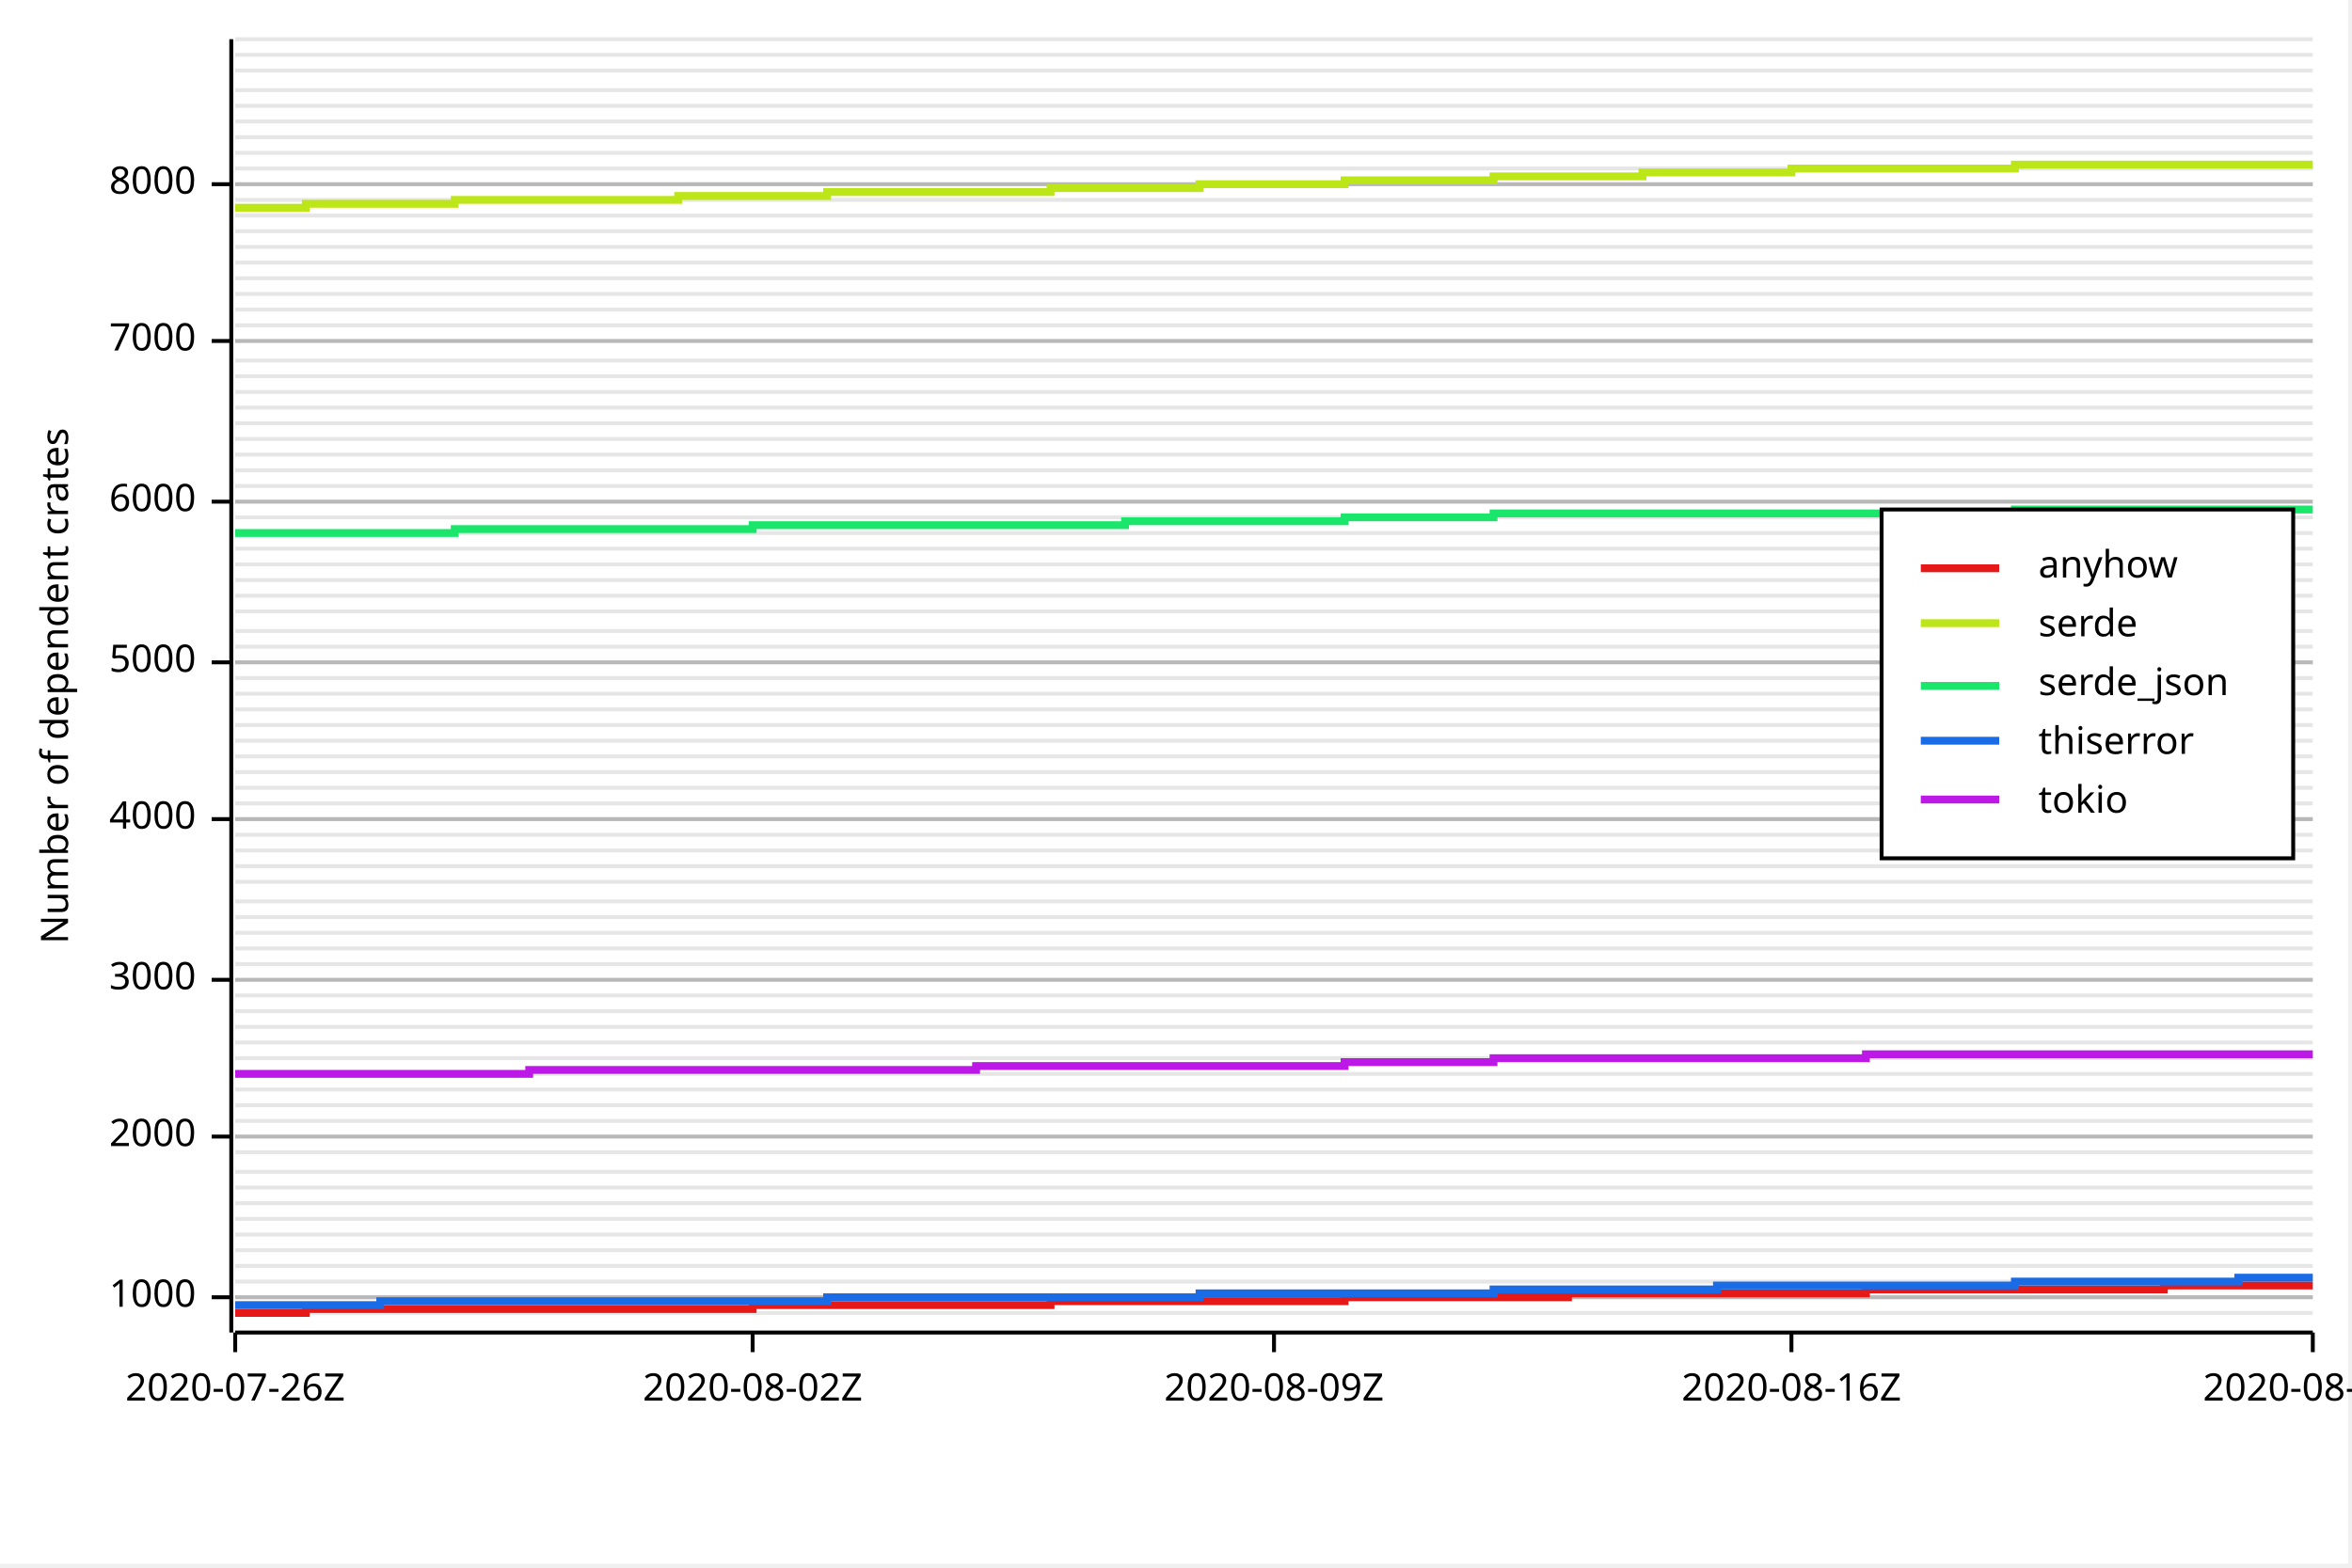
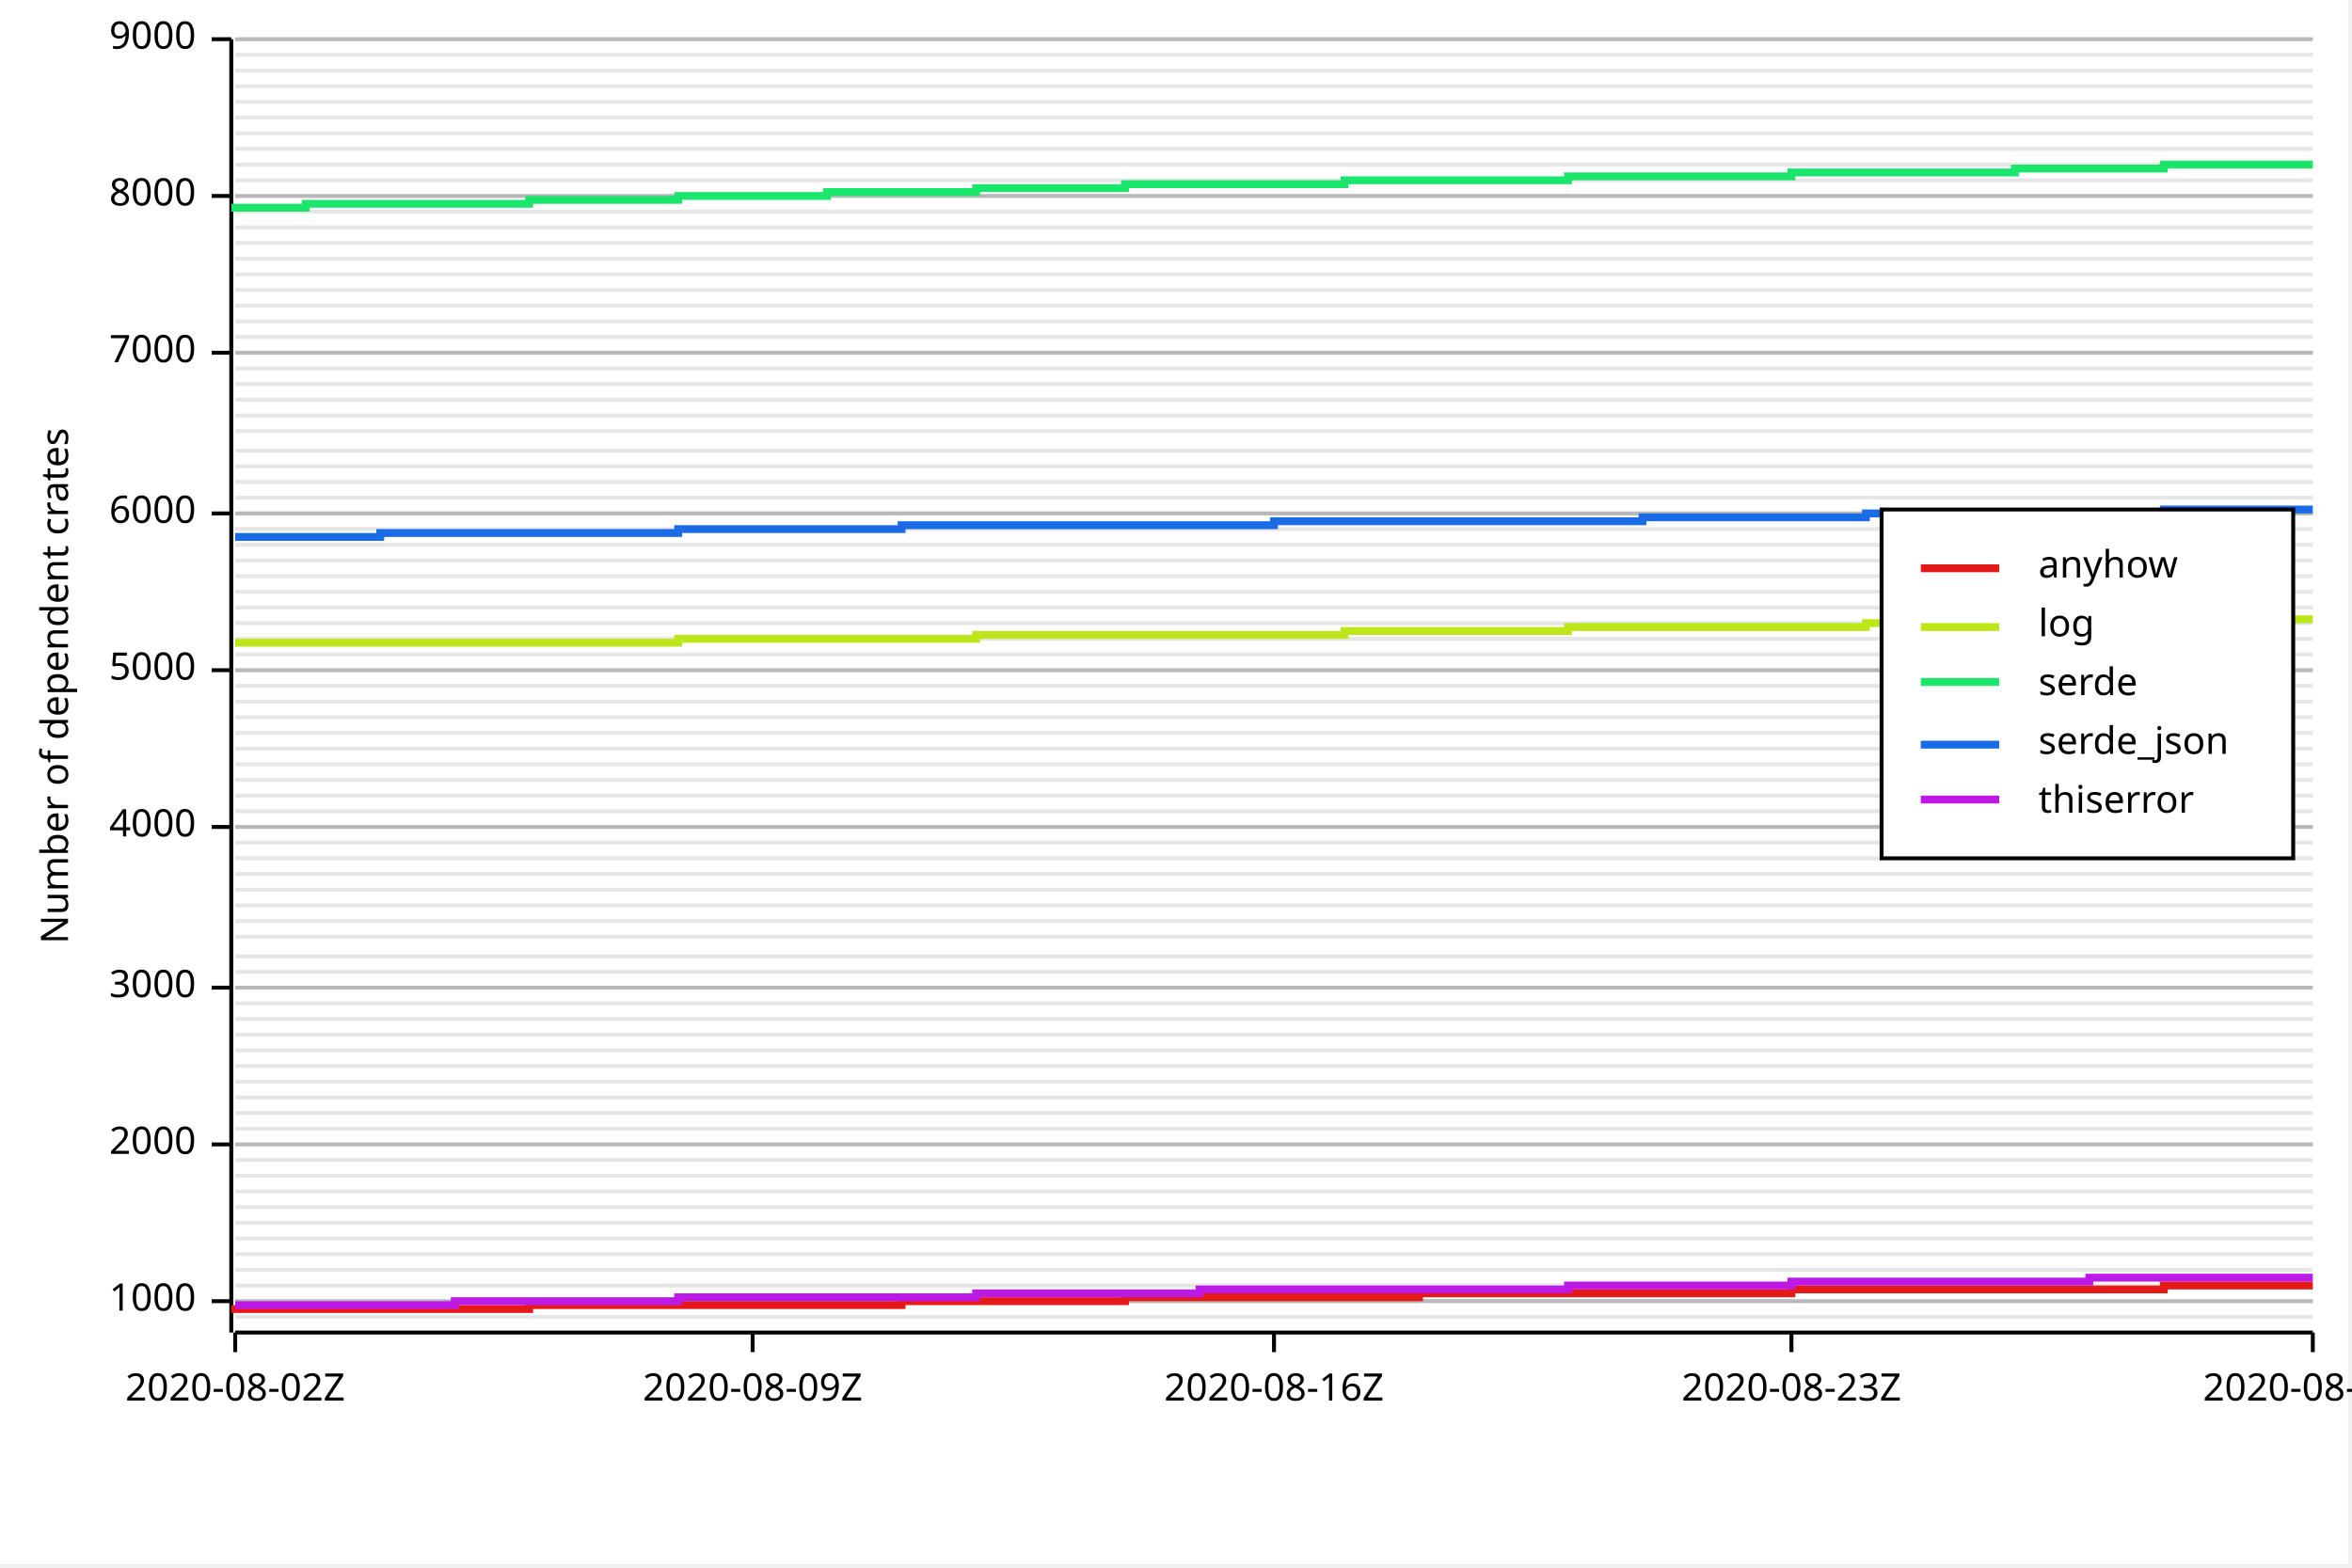
<svg xmlns="http://www.w3.org/2000/svg" width="600" height="400">
  <rect x="0" y="0" width="599" height="399" opacity="1" fill="#FFFFFF" stroke="none" />
-   <line opacity="0.1" stroke="#000000" stroke-width="1" x1="60" y1="335" x2="590" y2="335" />
-   <line opacity="0.1" stroke="#000000" stroke-width="1" x1="60" y1="331" x2="590" y2="331" />
-   <line opacity="0.1" stroke="#000000" stroke-width="1" x1="60" y1="327" x2="590" y2="327" />
-   <line opacity="0.1" stroke="#000000" stroke-width="1" x1="60" y1="323" x2="590" y2="323" />
-   <line opacity="0.1" stroke="#000000" stroke-width="1" x1="60" y1="319" x2="590" y2="319" />
-   <line opacity="0.1" stroke="#000000" stroke-width="1" x1="60" y1="315" x2="590" y2="315" />
-   <line opacity="0.1" stroke="#000000" stroke-width="1" x1="60" y1="311" x2="590" y2="311" />
-   <line opacity="0.1" stroke="#000000" stroke-width="1" x1="60" y1="307" x2="590" y2="307" />
-   <line opacity="0.1" stroke="#000000" stroke-width="1" x1="60" y1="303" x2="590" y2="303" />
-   <line opacity="0.1" stroke="#000000" stroke-width="1" x1="60" y1="299" x2="590" y2="299" />
-   <line opacity="0.1" stroke="#000000" stroke-width="1" x1="60" y1="294" x2="590" y2="294" />
-   <line opacity="0.1" stroke="#000000" stroke-width="1" x1="60" y1="290" x2="590" y2="290" />
-   <line opacity="0.1" stroke="#000000" stroke-width="1" x1="60" y1="286" x2="590" y2="286" />
-   <line opacity="0.1" stroke="#000000" stroke-width="1" x1="60" y1="282" x2="590" y2="282" />
-   <line opacity="0.1" stroke="#000000" stroke-width="1" x1="60" y1="278" x2="590" y2="278" />
-   <line opacity="0.1" stroke="#000000" stroke-width="1" x1="60" y1="274" x2="590" y2="274" />
-   <line opacity="0.1" stroke="#000000" stroke-width="1" x1="60" y1="270" x2="590" y2="270" />
-   <line opacity="0.1" stroke="#000000" stroke-width="1" x1="60" y1="266" x2="590" y2="266" />
-   <line opacity="0.1" stroke="#000000" stroke-width="1" x1="60" y1="262" x2="590" y2="262" />
-   <line opacity="0.1" stroke="#000000" stroke-width="1" x1="60" y1="258" x2="590" y2="258" />
-   <line opacity="0.1" stroke="#000000" stroke-width="1" x1="60" y1="254" x2="590" y2="254" />
-   <line opacity="0.1" stroke="#000000" stroke-width="1" x1="60" y1="250" x2="590" y2="250" />
-   <line opacity="0.1" stroke="#000000" stroke-width="1" x1="60" y1="246" x2="590" y2="246" />
-   <line opacity="0.1" stroke="#000000" stroke-width="1" x1="60" y1="242" x2="590" y2="242" />
-   <line opacity="0.1" stroke="#000000" stroke-width="1" x1="60" y1="238" x2="590" y2="238" />
-   <line opacity="0.1" stroke="#000000" stroke-width="1" x1="60" y1="234" x2="590" y2="234" />
-   <line opacity="0.1" stroke="#000000" stroke-width="1" x1="60" y1="230" x2="590" y2="230" />
-   <line opacity="0.1" stroke="#000000" stroke-width="1" x1="60" y1="225" x2="590" y2="225" />
-   <line opacity="0.1" stroke="#000000" stroke-width="1" x1="60" y1="221" x2="590" y2="221" />
-   <line opacity="0.1" stroke="#000000" stroke-width="1" x1="60" y1="217" x2="590" y2="217" />
-   <line opacity="0.1" stroke="#000000" stroke-width="1" x1="60" y1="213" x2="590" y2="213" />
-   <line opacity="0.1" stroke="#000000" stroke-width="1" x1="60" y1="209" x2="590" y2="209" />
-   <line opacity="0.1" stroke="#000000" stroke-width="1" x1="60" y1="205" x2="590" y2="205" />
-   <line opacity="0.1" stroke="#000000" stroke-width="1" x1="60" y1="201" x2="590" y2="201" />
-   <line opacity="0.1" stroke="#000000" stroke-width="1" x1="60" y1="197" x2="590" y2="197" />
-   <line opacity="0.1" stroke="#000000" stroke-width="1" x1="60" y1="193" x2="590" y2="193" />
-   <line opacity="0.1" stroke="#000000" stroke-width="1" x1="60" y1="189" x2="590" y2="189" />
-   <line opacity="0.1" stroke="#000000" stroke-width="1" x1="60" y1="185" x2="590" y2="185" />
-   <line opacity="0.1" stroke="#000000" stroke-width="1" x1="60" y1="181" x2="590" y2="181" />
-   <line opacity="0.1" stroke="#000000" stroke-width="1" x1="60" y1="177" x2="590" y2="177" />
-   <line opacity="0.1" stroke="#000000" stroke-width="1" x1="60" y1="173" x2="590" y2="173" />
-   <line opacity="0.1" stroke="#000000" stroke-width="1" x1="60" y1="169" x2="590" y2="169" />
-   <line opacity="0.1" stroke="#000000" stroke-width="1" x1="60" y1="165" x2="590" y2="165" />
-   <line opacity="0.1" stroke="#000000" stroke-width="1" x1="60" y1="161" x2="590" y2="161" />
-   <line opacity="0.1" stroke="#000000" stroke-width="1" x1="60" y1="156" x2="590" y2="156" />
-   <line opacity="0.1" stroke="#000000" stroke-width="1" x1="60" y1="152" x2="590" y2="152" />
-   <line opacity="0.1" stroke="#000000" stroke-width="1" x1="60" y1="148" x2="590" y2="148" />
-   <line opacity="0.1" stroke="#000000" stroke-width="1" x1="60" y1="144" x2="590" y2="144" />
-   <line opacity="0.1" stroke="#000000" stroke-width="1" x1="60" y1="140" x2="590" y2="140" />
-   <line opacity="0.1" stroke="#000000" stroke-width="1" x1="60" y1="136" x2="590" y2="136" />
-   <line opacity="0.1" stroke="#000000" stroke-width="1" x1="60" y1="132" x2="590" y2="132" />
-   <line opacity="0.1" stroke="#000000" stroke-width="1" x1="60" y1="128" x2="590" y2="128" />
-   <line opacity="0.1" stroke="#000000" stroke-width="1" x1="60" y1="124" x2="590" y2="124" />
-   <line opacity="0.1" stroke="#000000" stroke-width="1" x1="60" y1="120" x2="590" y2="120" />
-   <line opacity="0.1" stroke="#000000" stroke-width="1" x1="60" y1="116" x2="590" y2="116" />
-   <line opacity="0.1" stroke="#000000" stroke-width="1" x1="60" y1="112" x2="590" y2="112" />
-   <line opacity="0.1" stroke="#000000" stroke-width="1" x1="60" y1="108" x2="590" y2="108" />
-   <line opacity="0.1" stroke="#000000" stroke-width="1" x1="60" y1="104" x2="590" y2="104" />
-   <line opacity="0.1" stroke="#000000" stroke-width="1" x1="60" y1="100" x2="590" y2="100" />
-   <line opacity="0.1" stroke="#000000" stroke-width="1" x1="60" y1="96" x2="590" y2="96" />
-   <line opacity="0.1" stroke="#000000" stroke-width="1" x1="60" y1="92" x2="590" y2="92" />
-   <line opacity="0.1" stroke="#000000" stroke-width="1" x1="60" y1="87" x2="590" y2="87" />
-   <line opacity="0.1" stroke="#000000" stroke-width="1" x1="60" y1="83" x2="590" y2="83" />
-   <line opacity="0.1" stroke="#000000" stroke-width="1" x1="60" y1="79" x2="590" y2="79" />
-   <line opacity="0.1" stroke="#000000" stroke-width="1" x1="60" y1="75" x2="590" y2="75" />
-   <line opacity="0.1" stroke="#000000" stroke-width="1" x1="60" y1="71" x2="590" y2="71" />
-   <line opacity="0.1" stroke="#000000" stroke-width="1" x1="60" y1="67" x2="590" y2="67" />
-   <line opacity="0.1" stroke="#000000" stroke-width="1" x1="60" y1="63" x2="590" y2="63" />
-   <line opacity="0.1" stroke="#000000" stroke-width="1" x1="60" y1="59" x2="590" y2="59" />
-   <line opacity="0.1" stroke="#000000" stroke-width="1" x1="60" y1="55" x2="590" y2="55" />
-   <line opacity="0.1" stroke="#000000" stroke-width="1" x1="60" y1="51" x2="590" y2="51" />
-   <line opacity="0.1" stroke="#000000" stroke-width="1" x1="60" y1="47" x2="590" y2="47" />
-   <line opacity="0.1" stroke="#000000" stroke-width="1" x1="60" y1="43" x2="590" y2="43" />
-   <line opacity="0.1" stroke="#000000" stroke-width="1" x1="60" y1="39" x2="590" y2="39" />
-   <line opacity="0.1" stroke="#000000" stroke-width="1" x1="60" y1="35" x2="590" y2="35" />
-   <line opacity="0.1" stroke="#000000" stroke-width="1" x1="60" y1="31" x2="590" y2="31" />
-   <line opacity="0.1" stroke="#000000" stroke-width="1" x1="60" y1="27" x2="590" y2="27" />
-   <line opacity="0.1" stroke="#000000" stroke-width="1" x1="60" y1="23" x2="590" y2="23" />
+   <line opacity="0.1" stroke="#000000" stroke-width="1" x1="60" y1="336" x2="590" y2="336" />
+   <line opacity="0.1" stroke="#000000" stroke-width="1" x1="60" y1="332" x2="590" y2="332" />
+   <line opacity="0.1" stroke="#000000" stroke-width="1" x1="60" y1="328" x2="590" y2="328" />
+   <line opacity="0.1" stroke="#000000" stroke-width="1" x1="60" y1="324" x2="590" y2="324" />
+   <line opacity="0.1" stroke="#000000" stroke-width="1" x1="60" y1="320" x2="590" y2="320" />
+   <line opacity="0.1" stroke="#000000" stroke-width="1" x1="60" y1="316" x2="590" y2="316" />
+   <line opacity="0.1" stroke="#000000" stroke-width="1" x1="60" y1="312" x2="590" y2="312" />
+   <line opacity="0.1" stroke="#000000" stroke-width="1" x1="60" y1="308" x2="590" y2="308" />
+   <line opacity="0.1" stroke="#000000" stroke-width="1" x1="60" y1="304" x2="590" y2="304" />
+   <line opacity="0.1" stroke="#000000" stroke-width="1" x1="60" y1="300" x2="590" y2="300" />
+   <line opacity="0.1" stroke="#000000" stroke-width="1" x1="60" y1="296" x2="590" y2="296" />
+   <line opacity="0.1" stroke="#000000" stroke-width="1" x1="60" y1="292" x2="590" y2="292" />
+   <line opacity="0.1" stroke="#000000" stroke-width="1" x1="60" y1="288" x2="590" y2="288" />
+   <line opacity="0.1" stroke="#000000" stroke-width="1" x1="60" y1="284" x2="590" y2="284" />
+   <line opacity="0.1" stroke="#000000" stroke-width="1" x1="60" y1="280" x2="590" y2="280" />
+   <line opacity="0.1" stroke="#000000" stroke-width="1" x1="60" y1="276" x2="590" y2="276" />
+   <line opacity="0.1" stroke="#000000" stroke-width="1" x1="60" y1="272" x2="590" y2="272" />
+   <line opacity="0.1" stroke="#000000" stroke-width="1" x1="60" y1="268" x2="590" y2="268" />
+   <line opacity="0.1" stroke="#000000" stroke-width="1" x1="60" y1="264" x2="590" y2="264" />
+   <line opacity="0.1" stroke="#000000" stroke-width="1" x1="60" y1="260" x2="590" y2="260" />
+   <line opacity="0.1" stroke="#000000" stroke-width="1" x1="60" y1="256" x2="590" y2="256" />
+   <line opacity="0.1" stroke="#000000" stroke-width="1" x1="60" y1="252" x2="590" y2="252" />
+   <line opacity="0.1" stroke="#000000" stroke-width="1" x1="60" y1="248" x2="590" y2="248" />
+   <line opacity="0.1" stroke="#000000" stroke-width="1" x1="60" y1="244" x2="590" y2="244" />
+   <line opacity="0.1" stroke="#000000" stroke-width="1" x1="60" y1="239" x2="590" y2="239" />
+   <line opacity="0.1" stroke="#000000" stroke-width="1" x1="60" y1="235" x2="590" y2="235" />
+   <line opacity="0.1" stroke="#000000" stroke-width="1" x1="60" y1="231" x2="590" y2="231" />
+   <line opacity="0.1" stroke="#000000" stroke-width="1" x1="60" y1="227" x2="590" y2="227" />
+   <line opacity="0.1" stroke="#000000" stroke-width="1" x1="60" y1="223" x2="590" y2="223" />
+   <line opacity="0.1" stroke="#000000" stroke-width="1" x1="60" y1="219" x2="590" y2="219" />
+   <line opacity="0.1" stroke="#000000" stroke-width="1" x1="60" y1="215" x2="590" y2="215" />
+   <line opacity="0.1" stroke="#000000" stroke-width="1" x1="60" y1="211" x2="590" y2="211" />
+   <line opacity="0.1" stroke="#000000" stroke-width="1" x1="60" y1="207" x2="590" y2="207" />
+   <line opacity="0.1" stroke="#000000" stroke-width="1" x1="60" y1="203" x2="590" y2="203" />
+   <line opacity="0.1" stroke="#000000" stroke-width="1" x1="60" y1="199" x2="590" y2="199" />
+   <line opacity="0.1" stroke="#000000" stroke-width="1" x1="60" y1="195" x2="590" y2="195" />
+   <line opacity="0.1" stroke="#000000" stroke-width="1" x1="60" y1="191" x2="590" y2="191" />
+   <line opacity="0.1" stroke="#000000" stroke-width="1" x1="60" y1="187" x2="590" y2="187" />
+   <line opacity="0.1" stroke="#000000" stroke-width="1" x1="60" y1="183" x2="590" y2="183" />
+   <line opacity="0.1" stroke="#000000" stroke-width="1" x1="60" y1="179" x2="590" y2="179" />
+   <line opacity="0.1" stroke="#000000" stroke-width="1" x1="60" y1="175" x2="590" y2="175" />
+   <line opacity="0.1" stroke="#000000" stroke-width="1" x1="60" y1="171" x2="590" y2="171" />
+   <line opacity="0.1" stroke="#000000" stroke-width="1" x1="60" y1="167" x2="590" y2="167" />
+   <line opacity="0.1" stroke="#000000" stroke-width="1" x1="60" y1="163" x2="590" y2="163" />
+   <line opacity="0.1" stroke="#000000" stroke-width="1" x1="60" y1="159" x2="590" y2="159" />
+   <line opacity="0.1" stroke="#000000" stroke-width="1" x1="60" y1="155" x2="590" y2="155" />
+   <line opacity="0.1" stroke="#000000" stroke-width="1" x1="60" y1="151" x2="590" y2="151" />
+   <line opacity="0.1" stroke="#000000" stroke-width="1" x1="60" y1="147" x2="590" y2="147" />
+   <line opacity="0.1" stroke="#000000" stroke-width="1" x1="60" y1="143" x2="590" y2="143" />
+   <line opacity="0.1" stroke="#000000" stroke-width="1" x1="60" y1="139" x2="590" y2="139" />
+   <line opacity="0.1" stroke="#000000" stroke-width="1" x1="60" y1="135" x2="590" y2="135" />
+   <line opacity="0.1" stroke="#000000" stroke-width="1" x1="60" y1="131" x2="590" y2="131" />
+   <line opacity="0.1" stroke="#000000" stroke-width="1" x1="60" y1="127" x2="590" y2="127" />
+   <line opacity="0.1" stroke="#000000" stroke-width="1" x1="60" y1="123" x2="590" y2="123" />
+   <line opacity="0.1" stroke="#000000" stroke-width="1" x1="60" y1="119" x2="590" y2="119" />
+   <line opacity="0.1" stroke="#000000" stroke-width="1" x1="60" y1="115" x2="590" y2="115" />
+   <line opacity="0.1" stroke="#000000" stroke-width="1" x1="60" y1="110" x2="590" y2="110" />
+   <line opacity="0.1" stroke="#000000" stroke-width="1" x1="60" y1="106" x2="590" y2="106" />
+   <line opacity="0.1" stroke="#000000" stroke-width="1" x1="60" y1="102" x2="590" y2="102" />
+   <line opacity="0.1" stroke="#000000" stroke-width="1" x1="60" y1="98" x2="590" y2="98" />
+   <line opacity="0.1" stroke="#000000" stroke-width="1" x1="60" y1="94" x2="590" y2="94" />
+   <line opacity="0.1" stroke="#000000" stroke-width="1" x1="60" y1="90" x2="590" y2="90" />
+   <line opacity="0.1" stroke="#000000" stroke-width="1" x1="60" y1="86" x2="590" y2="86" />
+   <line opacity="0.1" stroke="#000000" stroke-width="1" x1="60" y1="82" x2="590" y2="82" />
+   <line opacity="0.1" stroke="#000000" stroke-width="1" x1="60" y1="78" x2="590" y2="78" />
+   <line opacity="0.1" stroke="#000000" stroke-width="1" x1="60" y1="74" x2="590" y2="74" />
+   <line opacity="0.1" stroke="#000000" stroke-width="1" x1="60" y1="70" x2="590" y2="70" />
+   <line opacity="0.1" stroke="#000000" stroke-width="1" x1="60" y1="66" x2="590" y2="66" />
+   <line opacity="0.1" stroke="#000000" stroke-width="1" x1="60" y1="62" x2="590" y2="62" />
+   <line opacity="0.1" stroke="#000000" stroke-width="1" x1="60" y1="58" x2="590" y2="58" />
+   <line opacity="0.1" stroke="#000000" stroke-width="1" x1="60" y1="54" x2="590" y2="54" />
+   <line opacity="0.1" stroke="#000000" stroke-width="1" x1="60" y1="50" x2="590" y2="50" />
+   <line opacity="0.1" stroke="#000000" stroke-width="1" x1="60" y1="46" x2="590" y2="46" />
+   <line opacity="0.1" stroke="#000000" stroke-width="1" x1="60" y1="42" x2="590" y2="42" />
+   <line opacity="0.1" stroke="#000000" stroke-width="1" x1="60" y1="38" x2="590" y2="38" />
+   <line opacity="0.1" stroke="#000000" stroke-width="1" x1="60" y1="34" x2="590" y2="34" />
+   <line opacity="0.1" stroke="#000000" stroke-width="1" x1="60" y1="30" x2="590" y2="30" />
+   <line opacity="0.1" stroke="#000000" stroke-width="1" x1="60" y1="26" x2="590" y2="26" />
+   <line opacity="0.1" stroke="#000000" stroke-width="1" x1="60" y1="22" x2="590" y2="22" />
  <line opacity="0.1" stroke="#000000" stroke-width="1" x1="60" y1="18" x2="590" y2="18" />
  <line opacity="0.1" stroke="#000000" stroke-width="1" x1="60" y1="14" x2="590" y2="14" />
  <line opacity="0.1" stroke="#000000" stroke-width="1" x1="60" y1="10" x2="590" y2="10" />
  <text x="10" y="175" dy="0.76em" text-anchor="middle" font-family="sans-serif" font-size="9.677" opacity="1" fill="#000000" transform="rotate(270, 10, 175)">
Number of dependent crates
</text>
-   <line opacity="0.2" stroke="#000000" stroke-width="1" x1="60" y1="331" x2="590" y2="331" />
-   <line opacity="0.2" stroke="#000000" stroke-width="1" x1="60" y1="290" x2="590" y2="290" />
-   <line opacity="0.2" stroke="#000000" stroke-width="1" x1="60" y1="250" x2="590" y2="250" />
-   <line opacity="0.2" stroke="#000000" stroke-width="1" x1="60" y1="209" x2="590" y2="209" />
-   <line opacity="0.2" stroke="#000000" stroke-width="1" x1="60" y1="169" x2="590" y2="169" />
-   <line opacity="0.2" stroke="#000000" stroke-width="1" x1="60" y1="128" x2="590" y2="128" />
-   <line opacity="0.2" stroke="#000000" stroke-width="1" x1="60" y1="87" x2="590" y2="87" />
-   <line opacity="0.2" stroke="#000000" stroke-width="1" x1="60" y1="47" x2="590" y2="47" />
+   <line opacity="0.2" stroke="#000000" stroke-width="1" x1="60" y1="332" x2="590" y2="332" />
+   <line opacity="0.2" stroke="#000000" stroke-width="1" x1="60" y1="292" x2="590" y2="292" />
+   <line opacity="0.2" stroke="#000000" stroke-width="1" x1="60" y1="252" x2="590" y2="252" />
+   <line opacity="0.2" stroke="#000000" stroke-width="1" x1="60" y1="211" x2="590" y2="211" />
+   <line opacity="0.2" stroke="#000000" stroke-width="1" x1="60" y1="171" x2="590" y2="171" />
+   <line opacity="0.2" stroke="#000000" stroke-width="1" x1="60" y1="131" x2="590" y2="131" />
+   <line opacity="0.2" stroke="#000000" stroke-width="1" x1="60" y1="90" x2="590" y2="90" />
+   <line opacity="0.2" stroke="#000000" stroke-width="1" x1="60" y1="50" x2="590" y2="50" />
+   <line opacity="0.2" stroke="#000000" stroke-width="1" x1="60" y1="10" x2="590" y2="10" />
  <polyline fill="none" opacity="1" stroke="#000000" stroke-width="1" points="59,10 59,340 " />
-   <text x="50" y="331" dy="0.5ex" text-anchor="end" font-family="sans-serif" font-size="9.677" opacity="1" fill="#000000">
+   <text x="50" y="332" dy="0.5ex" text-anchor="end" font-family="sans-serif" font-size="9.677" opacity="1" fill="#000000">
1000
</text>
-   <polyline fill="none" opacity="1" stroke="#000000" stroke-width="1" points="54,331 59,331 " />
-   <text x="50" y="290" dy="0.5ex" text-anchor="end" font-family="sans-serif" font-size="9.677" opacity="1" fill="#000000">
+   <polyline fill="none" opacity="1" stroke="#000000" stroke-width="1" points="54,332 59,332 " />
+   <text x="50" y="292" dy="0.5ex" text-anchor="end" font-family="sans-serif" font-size="9.677" opacity="1" fill="#000000">
2000
</text>
-   <polyline fill="none" opacity="1" stroke="#000000" stroke-width="1" points="54,290 59,290 " />
-   <text x="50" y="250" dy="0.5ex" text-anchor="end" font-family="sans-serif" font-size="9.677" opacity="1" fill="#000000">
+   <polyline fill="none" opacity="1" stroke="#000000" stroke-width="1" points="54,292 59,292 " />
+   <text x="50" y="252" dy="0.5ex" text-anchor="end" font-family="sans-serif" font-size="9.677" opacity="1" fill="#000000">
3000
</text>
-   <polyline fill="none" opacity="1" stroke="#000000" stroke-width="1" points="54,250 59,250 " />
-   <text x="50" y="209" dy="0.5ex" text-anchor="end" font-family="sans-serif" font-size="9.677" opacity="1" fill="#000000">
+   <polyline fill="none" opacity="1" stroke="#000000" stroke-width="1" points="54,252 59,252 " />
+   <text x="50" y="211" dy="0.5ex" text-anchor="end" font-family="sans-serif" font-size="9.677" opacity="1" fill="#000000">
4000
</text>
-   <polyline fill="none" opacity="1" stroke="#000000" stroke-width="1" points="54,209 59,209 " />
-   <text x="50" y="169" dy="0.5ex" text-anchor="end" font-family="sans-serif" font-size="9.677" opacity="1" fill="#000000">
+   <polyline fill="none" opacity="1" stroke="#000000" stroke-width="1" points="54,211 59,211 " />
+   <text x="50" y="171" dy="0.5ex" text-anchor="end" font-family="sans-serif" font-size="9.677" opacity="1" fill="#000000">
5000
</text>
-   <polyline fill="none" opacity="1" stroke="#000000" stroke-width="1" points="54,169 59,169 " />
-   <text x="50" y="128" dy="0.5ex" text-anchor="end" font-family="sans-serif" font-size="9.677" opacity="1" fill="#000000">
+   <polyline fill="none" opacity="1" stroke="#000000" stroke-width="1" points="54,171 59,171 " />
+   <text x="50" y="131" dy="0.5ex" text-anchor="end" font-family="sans-serif" font-size="9.677" opacity="1" fill="#000000">
6000
</text>
-   <polyline fill="none" opacity="1" stroke="#000000" stroke-width="1" points="54,128 59,128 " />
-   <text x="50" y="87" dy="0.5ex" text-anchor="end" font-family="sans-serif" font-size="9.677" opacity="1" fill="#000000">
+   <polyline fill="none" opacity="1" stroke="#000000" stroke-width="1" points="54,131 59,131 " />
+   <text x="50" y="90" dy="0.5ex" text-anchor="end" font-family="sans-serif" font-size="9.677" opacity="1" fill="#000000">
7000
</text>
-   <polyline fill="none" opacity="1" stroke="#000000" stroke-width="1" points="54,87 59,87 " />
-   <text x="50" y="47" dy="0.5ex" text-anchor="end" font-family="sans-serif" font-size="9.677" opacity="1" fill="#000000">
+   <polyline fill="none" opacity="1" stroke="#000000" stroke-width="1" points="54,90 59,90 " />
+   <text x="50" y="50" dy="0.5ex" text-anchor="end" font-family="sans-serif" font-size="9.677" opacity="1" fill="#000000">
8000
</text>
-   <polyline fill="none" opacity="1" stroke="#000000" stroke-width="1" points="54,47 59,47 " />
+   <polyline fill="none" opacity="1" stroke="#000000" stroke-width="1" points="54,50 59,50 " />
+   <text x="50" y="10" dy="0.5ex" text-anchor="end" font-family="sans-serif" font-size="9.677" opacity="1" fill="#000000">
+ 9000
+ </text>
+   <polyline fill="none" opacity="1" stroke="#000000" stroke-width="1" points="54,10 59,10 " />
  <polyline fill="none" opacity="1" stroke="#000000" stroke-width="1" points="60,340 590,340 " />
  <text x="60" y="350" dy="0.76em" text-anchor="middle" font-family="sans-serif" font-size="9.677" opacity="1" fill="#000000">
- 2020-07-26Z
+ 2020-08-02Z
</text>
  <polyline fill="none" opacity="1" stroke="#000000" stroke-width="1" points="60,340 60,345 " />
  <text x="192" y="350" dy="0.76em" text-anchor="middle" font-family="sans-serif" font-size="9.677" opacity="1" fill="#000000">
- 2020-08-02Z
+ 2020-08-09Z
</text>
  <polyline fill="none" opacity="1" stroke="#000000" stroke-width="1" points="192,340 192,345 " />
  <text x="325" y="350" dy="0.76em" text-anchor="middle" font-family="sans-serif" font-size="9.677" opacity="1" fill="#000000">
- 2020-08-09Z
+ 2020-08-16Z
</text>
  <polyline fill="none" opacity="1" stroke="#000000" stroke-width="1" points="325,340 325,345 " />
  <text x="457" y="350" dy="0.76em" text-anchor="middle" font-family="sans-serif" font-size="9.677" opacity="1" fill="#000000">
- 2020-08-16Z
+ 2020-08-23Z
</text>
  <polyline fill="none" opacity="1" stroke="#000000" stroke-width="1" points="457,340 457,345 " />
  <text x="590" y="350" dy="0.76em" text-anchor="middle" font-family="sans-serif" font-size="9.677" opacity="1" fill="#000000">
- 2020-08-23Z
+ 2020-08-30Z
</text>
  <polyline fill="none" opacity="1" stroke="#000000" stroke-width="1" points="590,340 590,345 " />
-   <polyline fill="none" opacity="1" stroke="#E61919" stroke-width="2" points="60,335 60,335 78,335 78,334 97,334 97,334 116,334 116,334 135,334 135,334 154,334 154,334 173,334 173,334 192,334 192,333 211,333 211,333 230,333 230,333 249,333 249,333 268,333 268,332 287,332 287,332 306,332 306,332 325,332 343,332 343,331 362,331 362,331 381,331 381,331 400,331 400,330 419,330 419,330 438,330 438,330 457,330 457,330 476,330 476,329 495,329 495,329 514,329 514,329 533,329 533,329 552,329 552,328 571,328 571,328 590,328 " />
-   <polyline fill="none" opacity="1" stroke="#BDE619" stroke-width="2" points="60,53 60,53 78,53 78,52 97,52 97,52 116,52 116,51 135,51 135,51 154,51 154,51 173,51 173,50 192,50 192,50 211,50 211,49 230,49 230,49 249,49 249,49 268,49 268,48 287,48 287,48 306,48 306,47 325,47 343,47 343,46 362,46 362,46 381,46 381,45 400,45 400,45 419,45 419,44 438,44 438,44 457,44 457,43 476,43 476,43 495,43 495,43 514,43 514,42 533,42 533,42 552,42 552,42 571,42 571,42 590,42 " />
-   <polyline fill="none" opacity="1" stroke="#19E66B" stroke-width="2" points="60,136 60,136 78,136 78,136 97,136 97,136 116,136 116,135 135,135 135,135 154,135 154,135 173,135 173,135 192,135 192,134 211,134 211,134 230,134 230,134 249,134 249,134 268,134 268,134 287,134 287,133 306,133 306,133 325,133 343,133 343,132 362,132 362,132 381,132 381,131 400,131 400,131 419,131 419,131 438,131 438,131 457,131 457,131 476,131 476,131 495,131 495,131 514,131 514,130 533,130 533,130 552,130 552,130 571,130 571,130 590,130 " />
-   <polyline fill="none" opacity="1" stroke="#196BE6" stroke-width="2" points="60,333 60,333 78,333 78,333 97,333 97,332 116,332 116,332 135,332 135,332 154,332 154,332 173,332 173,332 192,332 192,332 211,332 211,331 230,331 230,331 249,331 249,331 268,331 268,331 287,331 287,331 306,331 306,330 325,330 343,330 343,330 362,330 362,330 381,330 381,329 400,329 400,329 419,329 419,329 438,329 438,328 457,328 457,328 476,328 476,328 495,328 495,328 514,328 514,327 533,327 533,327 552,327 552,327 571,327 571,326 590,326 " />
-   <polyline fill="none" opacity="1" stroke="#BD19E6" stroke-width="2" points="60,274 60,274 78,274 78,274 97,274 97,274 116,274 116,274 135,274 135,273 154,273 154,273 173,273 173,273 192,273 192,273 211,273 211,273 230,273 230,273 249,273 249,272 268,272 268,272 287,272 287,272 306,272 306,272 325,272 343,272 343,271 362,271 362,271 381,271 381,270 400,270 400,270 419,270 419,270 438,270 438,270 457,270 457,270 476,270 476,269 495,269 495,269 514,269 514,269 533,269 533,269 552,269 552,269 571,269 571,269 590,269 " />
+   <polyline fill="none" opacity="1" stroke="#E61919" stroke-width="2" points="60,335 60,334 78,334 78,334 97,334 97,334 116,334 116,334 135,334 135,333 154,333 154,333 173,333 173,333 192,333 211,333 211,333 230,333 230,332 249,332 249,332 268,332 268,332 287,332 287,331 306,331 306,331 325,331 325,331 343,331 343,331 362,331 362,330 381,330 381,330 400,330 400,330 419,330 419,330 438,330 438,330 457,330 457,329 476,329 476,329 495,329 495,329 514,329 514,329 533,329 533,329 552,329 552,328 571,328 571,328 590,328 " />
+   <polyline fill="none" opacity="1" stroke="#BDE619" stroke-width="2" points="60,164 60,164 78,164 78,164 97,164 97,164 116,164 116,164 135,164 135,164 154,164 154,164 173,164 173,163 192,163 211,163 211,163 230,163 230,163 249,163 249,162 268,162 268,162 287,162 287,162 306,162 306,162 325,162 325,162 343,162 343,161 362,161 362,161 381,161 381,161 400,161 400,160 419,160 419,160 438,160 438,160 457,160 457,160 476,160 476,159 495,159 495,159 514,159 514,159 533,159 533,159 552,159 552,158 571,158 571,158 590,158 " />
+   <polyline fill="none" opacity="1" stroke="#19E66B" stroke-width="2" points="60,54 60,53 78,53 78,52 97,52 97,52 116,52 116,52 135,52 135,51 154,51 154,51 173,51 173,50 192,50 211,50 211,49 230,49 230,49 249,49 249,48 268,48 268,48 287,48 287,47 306,47 306,47 325,47 325,47 343,47 343,46 362,46 362,46 381,46 381,46 400,46 400,45 419,45 419,45 438,45 438,45 457,45 457,44 476,44 476,44 495,44 495,44 514,44 514,43 533,43 533,43 552,43 552,42 571,42 571,42 590,42 " />
+   <polyline fill="none" opacity="1" stroke="#196BE6" stroke-width="2" points="60,137 60,137 78,137 78,137 97,137 97,136 116,136 116,136 135,136 135,136 154,136 154,136 173,136 173,135 192,135 211,135 211,135 230,135 230,134 249,134 249,134 268,134 268,134 287,134 287,134 306,134 306,134 325,134 325,133 343,133 343,133 362,133 362,133 381,133 381,133 400,133 400,133 419,133 419,132 438,132 438,132 457,132 457,132 476,132 476,131 495,131 495,131 514,131 514,131 533,131 533,131 552,131 552,130 571,130 571,130 590,130 " />
+   <polyline fill="none" opacity="1" stroke="#BD19E6" stroke-width="2" points="60,333 60,333 78,333 78,333 97,333 97,333 116,333 116,332 135,332 135,332 154,332 154,332 173,332 173,331 192,331 211,331 211,331 230,331 230,331 249,331 249,330 268,330 268,330 287,330 287,330 306,330 306,329 325,329 325,329 343,329 343,329 362,329 362,329 381,329 381,329 400,329 400,328 419,328 419,328 438,328 438,328 457,328 457,327 476,327 476,327 495,327 495,327 514,327 514,327 533,327 533,326 552,326 552,326 571,326 571,326 590,326 " />
  <rect x="480" y="130" width="105" height="89" opacity="1" fill="#FFFFFF" stroke="none" />
  <rect x="480" y="130" width="105" height="89" opacity="1" fill="none" stroke="#000000" />
  <text x="520" y="140" dy="0.76em" text-anchor="start" font-family="sans-serif" font-size="9.677" opacity="1" fill="#000000">
anyhow
</text>
  <text x="520" y="155" dy="0.76em" text-anchor="start" font-family="sans-serif" font-size="9.677" opacity="1" fill="#000000">
+ log
+ </text>
+   <text x="520" y="170" dy="0.76em" text-anchor="start" font-family="sans-serif" font-size="9.677" opacity="1" fill="#000000">
serde
</text>
-   <text x="520" y="170" dy="0.76em" text-anchor="start" font-family="sans-serif" font-size="9.677" opacity="1" fill="#000000">
+   <text x="520" y="185" dy="0.76em" text-anchor="start" font-family="sans-serif" font-size="9.677" opacity="1" fill="#000000">
serde_json
</text>
-   <text x="520" y="185" dy="0.76em" text-anchor="start" font-family="sans-serif" font-size="9.677" opacity="1" fill="#000000">
+   <text x="520" y="200" dy="0.76em" text-anchor="start" font-family="sans-serif" font-size="9.677" opacity="1" fill="#000000">
thiserror
</text>
-   <text x="520" y="200" dy="0.76em" text-anchor="start" font-family="sans-serif" font-size="9.677" opacity="1" fill="#000000">
- tokio
- </text>
  <polyline fill="none" opacity="1" stroke="#E61919" stroke-width="2" points="490,145 510,145 " />
-   <polyline fill="none" opacity="1" stroke="#BDE619" stroke-width="2" points="490,159 510,159 " />
-   <polyline fill="none" opacity="1" stroke="#19E66B" stroke-width="2" points="490,175 510,175 " />
-   <polyline fill="none" opacity="1" stroke="#196BE6" stroke-width="2" points="490,189 510,189 " />
+   <polyline fill="none" opacity="1" stroke="#BDE619" stroke-width="2" points="490,160 510,160 " />
+   <polyline fill="none" opacity="1" stroke="#19E66B" stroke-width="2" points="490,174 510,174 " />
+   <polyline fill="none" opacity="1" stroke="#196BE6" stroke-width="2" points="490,190 510,190 " />
  <polyline fill="none" opacity="1" stroke="#BD19E6" stroke-width="2" points="490,204 510,204 " />
</svg>
